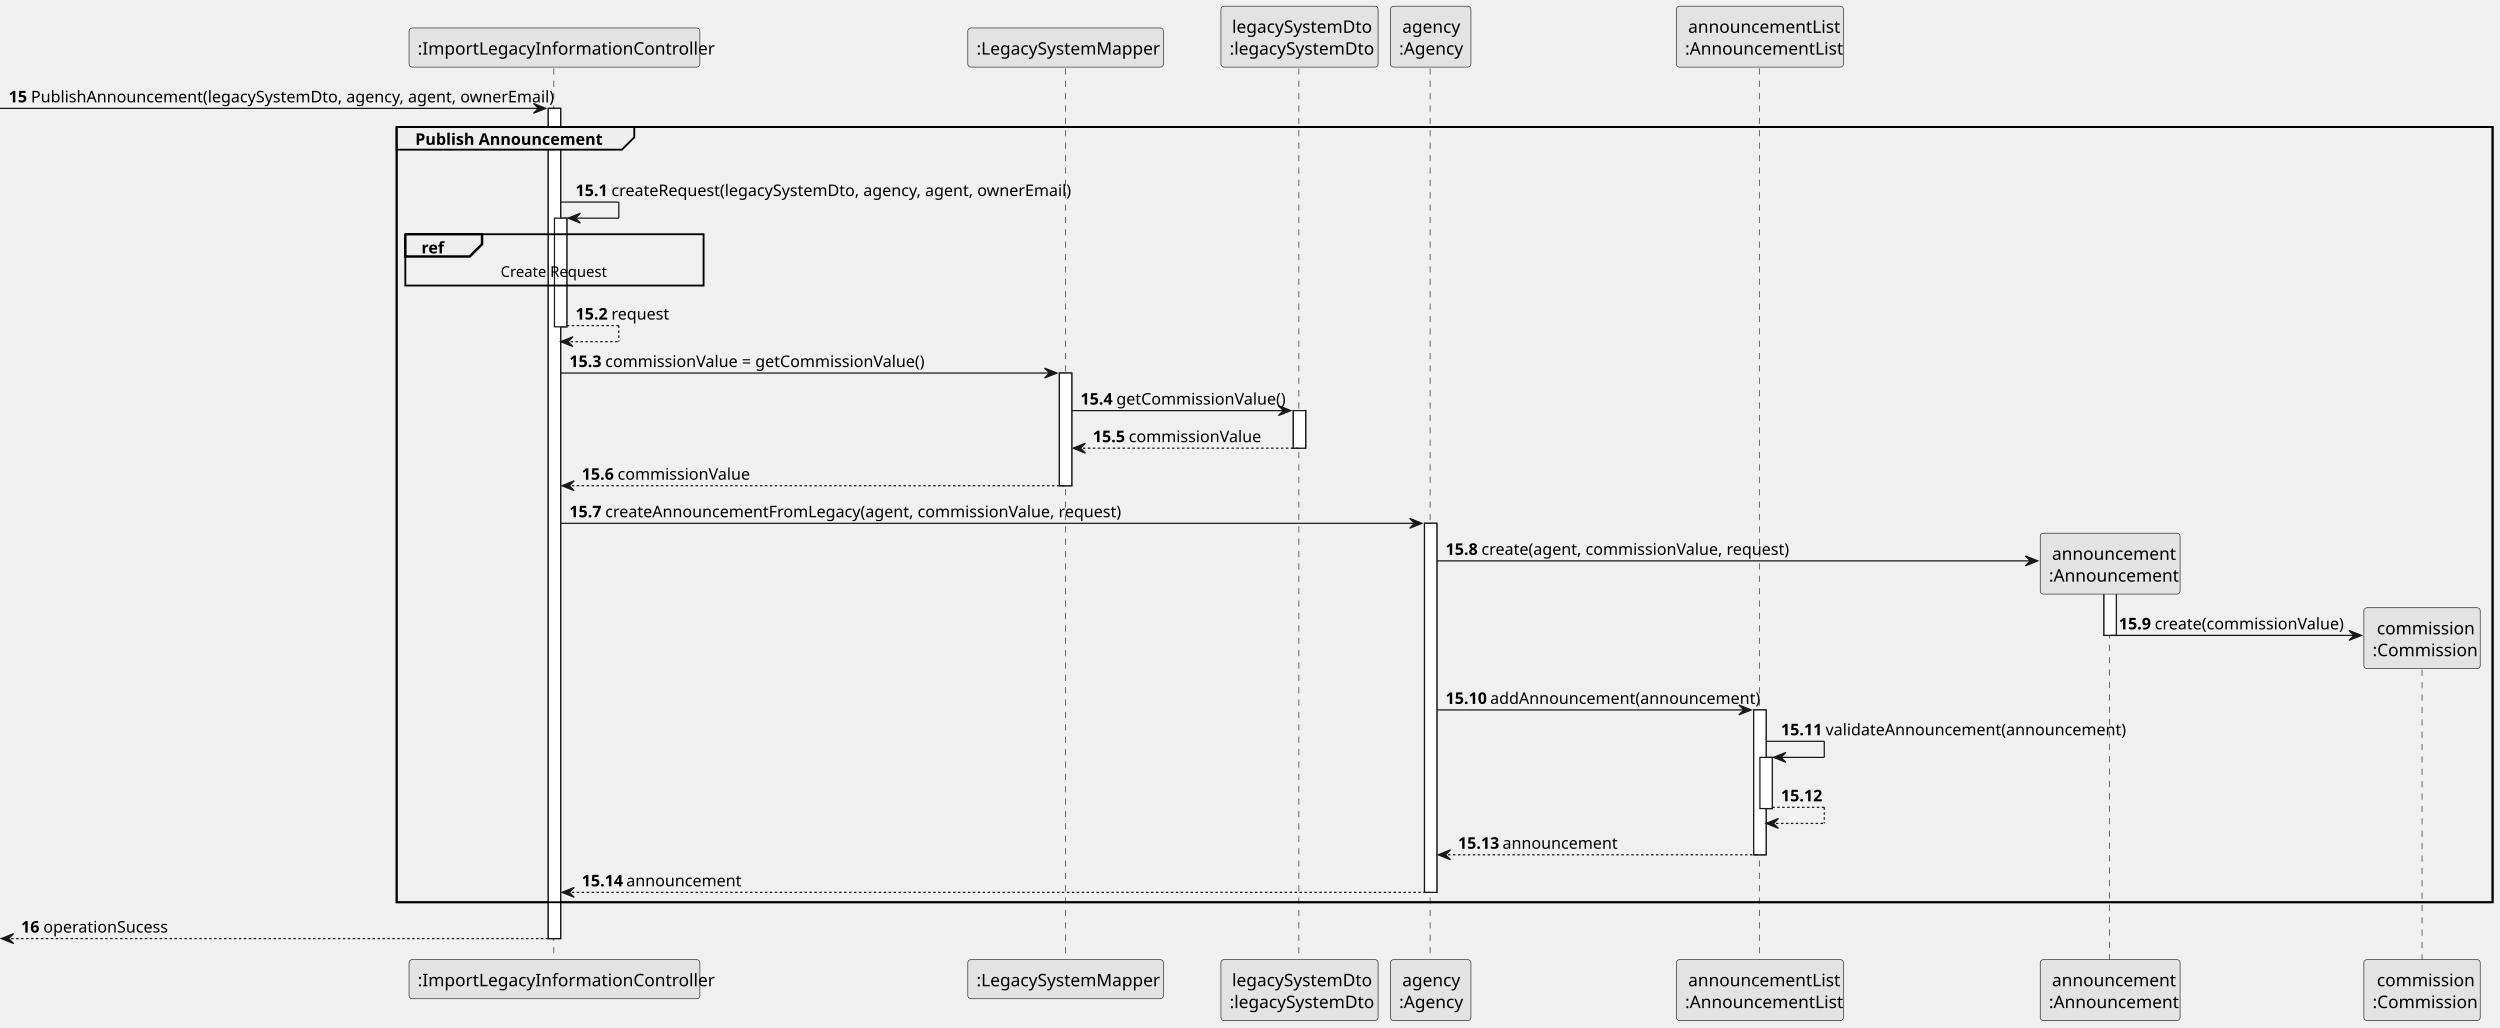
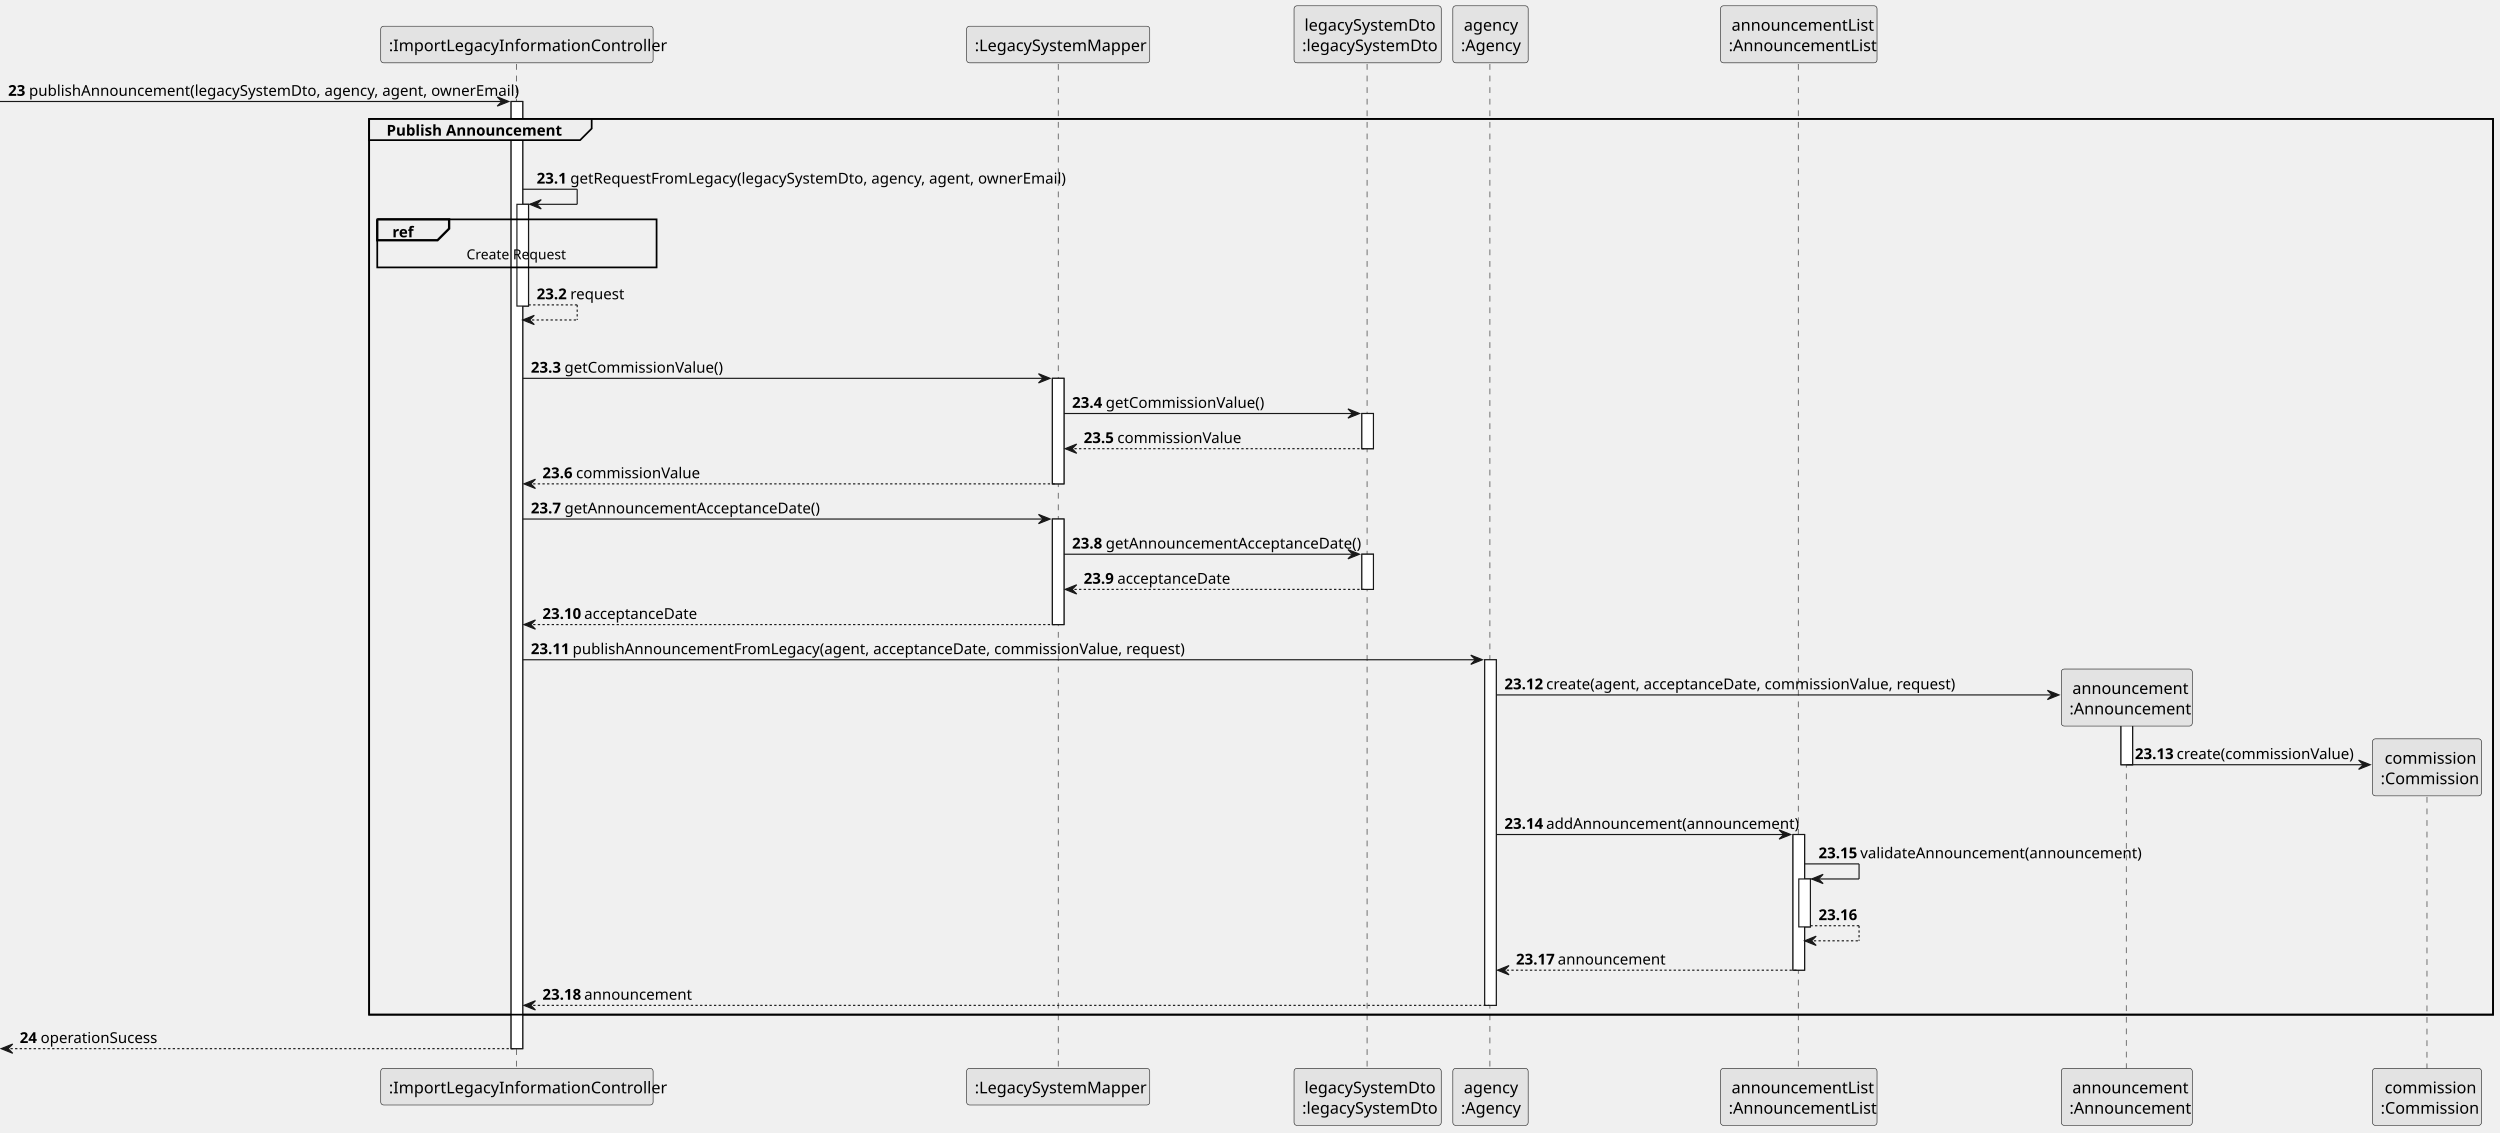
- <svg xmlns="http://www.w3.org/2000/svg" contentStyleType="text/css" height="830px" preserveAspectRatio="none" style="width:2020px;height:830px;background:#FFFFFF;" version="1.1" viewBox="0 0 2020 830" width="2020px" zoomAndPan="magnify">
+ <svg xmlns="http://www.w3.org/2000/svg" contentStyleType="text/css" height="977px" preserveAspectRatio="none" style="width:2157px;height:977px;background:#FFFFFF;" version="1.1" viewBox="0 0 2157 977" width="2157px" zoomAndPan="magnify">
  <defs />
  <g>
-     <rect fill="#FFFFFF" height="670.805" style="stroke:#181818;stroke-width:1.0;" width="10" x="443" y="87.57" />
-     <rect fill="#FFFFFF" height="87.797" style="stroke:#181818;stroke-width:1.0;" width="10" x="448" y="176.273" />
-     <rect fill="#FFFFFF" height="91.055" style="stroke:#181818;stroke-width:1.0;" width="10" x="856" y="301.422" />
-     <rect fill="#FFFFFF" height="30.352" style="stroke:#181818;stroke-width:1.0;" width="10" x="1045" y="331.773" />
-     <rect fill="#FFFFFF" height="298.195" style="stroke:#181818;stroke-width:1.0;" width="10" x="1151" y="422.828" />
-     <rect fill="#FFFFFF" height="117.055" style="stroke:#181818;stroke-width:1.0;" width="10" x="1417" y="573.617" />
-     <rect fill="#FFFFFF" height="41.352" style="stroke:#181818;stroke-width:1.0;" width="10" x="1422" y="611.969" />
-     <rect fill="#FFFFFF" height="50.219" style="stroke:#181818;stroke-width:1.0;" width="10" x="1700" y="463.18" />
-     <rect fill="none" height="626.453" style="stroke:#000000;stroke-width:1.5;" width="1693.5" x="320.5" y="102.57" />
-     <line style="stroke:#181818;stroke-width:0.5;stroke-dasharray:5.0,5.0;" x1="447.5" x2="447.5" y1="55.219" y2="776.375" />
-     <line style="stroke:#181818;stroke-width:0.5;stroke-dasharray:5.0,5.0;" x1="861" x2="861" y1="55.219" y2="776.375" />
-     <line style="stroke:#181818;stroke-width:0.5;stroke-dasharray:5.0,5.0;" x1="1049.5" x2="1049.5" y1="55.219" y2="776.375" />
-     <line style="stroke:#181818;stroke-width:0.5;stroke-dasharray:5.0,5.0;" x1="1155.5" x2="1155.5" y1="55.219" y2="776.375" />
-     <line style="stroke:#181818;stroke-width:0.5;stroke-dasharray:5.0,5.0;" x1="1421.5" x2="1421.5" y1="55.219" y2="776.375" />
-     <line style="stroke:#181818;stroke-width:0.5;stroke-dasharray:5.0,5.0;" x1="1704.5" x2="1704.5" y1="470.938" y2="776.375" />
-     <line style="stroke:#181818;stroke-width:0.5;stroke-dasharray:5.0,5.0;" x1="1957" x2="1957" y1="531.156" y2="776.375" />
-     <rect fill="#E3E3E3" height="31.609" rx="2.5" ry="2.5" style="stroke:#181818;stroke-width:0.5;" width="235" x="330.5" y="22.609" />
-     <text fill="#000000" font-family="sans-serif" font-size="14" lengthAdjust="spacing" textLength="221" x="337.5" y="44.143">:ImportLegacyInformationController</text>
-     <rect fill="#E3E3E3" height="31.609" rx="2.5" ry="2.5" style="stroke:#181818;stroke-width:0.5;" width="235" x="330.5" y="775.375" />
-     <text fill="#000000" font-family="sans-serif" font-size="14" lengthAdjust="spacing" textLength="221" x="337.5" y="796.908">:ImportLegacyInformationController</text>
-     <rect fill="#E3E3E3" height="31.609" rx="2.5" ry="2.5" style="stroke:#181818;stroke-width:0.5;" width="158" x="782" y="22.609" />
-     <text fill="#000000" font-family="sans-serif" font-size="14" lengthAdjust="spacing" textLength="144" x="789" y="44.143">:LegacySystemMapper</text>
-     <rect fill="#E3E3E3" height="31.609" rx="2.5" ry="2.5" style="stroke:#181818;stroke-width:0.5;" width="158" x="782" y="775.375" />
-     <text fill="#000000" font-family="sans-serif" font-size="14" lengthAdjust="spacing" textLength="144" x="789" y="796.908">:LegacySystemMapper</text>
-     <rect fill="#E3E3E3" height="49.219" rx="2.5" ry="2.5" style="stroke:#181818;stroke-width:0.5;" width="127" x="986.5" y="5" />
-     <text fill="#000000" font-family="sans-serif" font-size="14" lengthAdjust="spacing" textLength="109" x="995.5" y="26.533">legacySystemDto</text>
-     <text fill="#000000" font-family="sans-serif" font-size="14" lengthAdjust="spacing" textLength="113" x="993.5" y="44.143">:legacySystemDto</text>
-     <rect fill="#E3E3E3" height="49.219" rx="2.5" ry="2.5" style="stroke:#181818;stroke-width:0.5;" width="127" x="986.5" y="775.375" />
-     <text fill="#000000" font-family="sans-serif" font-size="14" lengthAdjust="spacing" textLength="109" x="995.5" y="796.908">legacySystemDto</text>
-     <text fill="#000000" font-family="sans-serif" font-size="14" lengthAdjust="spacing" textLength="113" x="993.5" y="814.518">:legacySystemDto</text>
-     <rect fill="#E3E3E3" height="49.219" rx="2.5" ry="2.5" style="stroke:#181818;stroke-width:0.5;" width="65" x="1123.5" y="5" />
-     <text fill="#000000" font-family="sans-serif" font-size="14" lengthAdjust="spacing" textLength="46" x="1133" y="26.533">agency</text>
-     <text fill="#000000" font-family="sans-serif" font-size="14" lengthAdjust="spacing" textLength="51" x="1130.5" y="44.143">:Agency</text>
-     <rect fill="#E3E3E3" height="49.219" rx="2.5" ry="2.5" style="stroke:#181818;stroke-width:0.5;" width="65" x="1123.5" y="775.375" />
-     <text fill="#000000" font-family="sans-serif" font-size="14" lengthAdjust="spacing" textLength="46" x="1133" y="796.908">agency</text>
-     <text fill="#000000" font-family="sans-serif" font-size="14" lengthAdjust="spacing" textLength="51" x="1130.5" y="814.518">:Agency</text>
-     <rect fill="#E3E3E3" height="49.219" rx="2.5" ry="2.5" style="stroke:#181818;stroke-width:0.5;" width="135" x="1354.5" y="5" />
-     <text fill="#000000" font-family="sans-serif" font-size="14" lengthAdjust="spacing" textLength="116" x="1364" y="26.533">announcementList</text>
-     <text fill="#000000" font-family="sans-serif" font-size="14" lengthAdjust="spacing" textLength="121" x="1361.5" y="44.143">:AnnouncementList</text>
-     <rect fill="#E3E3E3" height="49.219" rx="2.5" ry="2.5" style="stroke:#181818;stroke-width:0.5;" width="135" x="1354.5" y="775.375" />
-     <text fill="#000000" font-family="sans-serif" font-size="14" lengthAdjust="spacing" textLength="116" x="1364" y="796.908">announcementList</text>
-     <text fill="#000000" font-family="sans-serif" font-size="14" lengthAdjust="spacing" textLength="121" x="1361.5" y="814.518">:AnnouncementList</text>
-     <rect fill="#E3E3E3" height="49.219" rx="2.5" ry="2.5" style="stroke:#181818;stroke-width:0.5;" width="113" x="1648.5" y="775.375" />
-     <text fill="#000000" font-family="sans-serif" font-size="14" lengthAdjust="spacing" textLength="94" x="1658" y="796.908">announcement</text>
-     <text fill="#000000" font-family="sans-serif" font-size="14" lengthAdjust="spacing" textLength="99" x="1655.5" y="814.518">:Announcement</text>
-     <rect fill="#E3E3E3" height="49.219" rx="2.5" ry="2.5" style="stroke:#181818;stroke-width:0.5;" width="94" x="1910" y="775.375" />
-     <text fill="#000000" font-family="sans-serif" font-size="14" lengthAdjust="spacing" textLength="73" x="1920.5" y="796.908">commission</text>
-     <text fill="#000000" font-family="sans-serif" font-size="14" lengthAdjust="spacing" textLength="80" x="1917" y="814.518">:Commission</text>
-     <rect fill="#FFFFFF" height="670.805" style="stroke:#181818;stroke-width:1.0;" width="10" x="443" y="87.57" />
-     <rect fill="#FFFFFF" height="87.797" style="stroke:#181818;stroke-width:1.0;" width="10" x="448" y="176.273" />
-     <rect fill="#FFFFFF" height="91.055" style="stroke:#181818;stroke-width:1.0;" width="10" x="856" y="301.422" />
-     <rect fill="#FFFFFF" height="30.352" style="stroke:#181818;stroke-width:1.0;" width="10" x="1045" y="331.773" />
-     <rect fill="#FFFFFF" height="298.195" style="stroke:#181818;stroke-width:1.0;" width="10" x="1151" y="422.828" />
-     <rect fill="#FFFFFF" height="117.055" style="stroke:#181818;stroke-width:1.0;" width="10" x="1417" y="573.617" />
-     <rect fill="#FFFFFF" height="41.352" style="stroke:#181818;stroke-width:1.0;" width="10" x="1422" y="611.969" />
-     <rect fill="#FFFFFF" height="50.219" style="stroke:#181818;stroke-width:1.0;" width="10" x="1700" y="463.18" />
-     <polygon fill="#181818" points="431,83.57,441,87.57,431,91.57,435,87.57" style="stroke:#181818;stroke-width:1.0;" />
-     <line style="stroke:#181818;stroke-width:1.0;" x1="0" x2="437" y1="87.57" y2="87.57" />
-     <text fill="#000000" font-family="sans-serif" font-size="13" font-weight="bold" lengthAdjust="spacing" textLength="14" x="7" y="82.714">15</text>
-     <text fill="#000000" font-family="sans-serif" font-size="13" lengthAdjust="spacing" textLength="406" x="25" y="82.714">PublishAnnouncement(legacySystemDto, agency, agent, ownerEmail)</text>
-     <path d="M320.5,102.57 L512.5,102.57 L512.5,110.922 L502.5,120.922 L320.5,120.922 L320.5,102.57 " fill="#EEEEEE" style="stroke:#000000;stroke-width:1.5;" />
-     <rect fill="none" height="626.453" style="stroke:#000000;stroke-width:1.5;" width="1693.5" x="320.5" y="102.57" />
-     <text fill="#000000" font-family="sans-serif" font-size="13" font-weight="bold" lengthAdjust="spacing" textLength="147" x="335.5" y="117.065">Publish Announcement</text>
-     <line style="stroke:#181818;stroke-width:1.0;" x1="453" x2="500" y1="163.273" y2="163.273" />
-     <line style="stroke:#181818;stroke-width:1.0;" x1="500" x2="500" y1="163.273" y2="176.273" />
-     <line style="stroke:#181818;stroke-width:1.0;" x1="459" x2="500" y1="176.273" y2="176.273" />
-     <polygon fill="#181818" points="469,172.273,459,176.273,469,180.273,465,176.273" style="stroke:#181818;stroke-width:1.0;" />
-     <text fill="#000000" font-family="sans-serif" font-size="13" font-weight="bold" lengthAdjust="spacing" textLength="25" x="465" y="158.417">15.1</text>
-     <text fill="#000000" font-family="sans-serif" font-size="13" lengthAdjust="spacing" textLength="360" x="494" y="158.417">createRequest(legacySystemDto, agency, agent, ownerEmail)</text>
-     <rect fill="none" height="41.445" style="stroke:#000000;stroke-width:1.5;" width="241" x="327.5" y="189.273" />
-     <path d="M327.5,189.273 L389.5,189.273 L389.5,197.273 L379.5,207.273 L327.5,207.273 L327.5,189.273 " fill="#EEEEEE" style="stroke:#000000;stroke-width:2.0;" />
-     <text fill="#000000" font-family="sans-serif" font-size="13" font-weight="bold" lengthAdjust="spacing" textLength="17" x="340.5" y="204.769">ref</text>
-     <text fill="#000000" font-family="sans-serif" font-size="12" lengthAdjust="spacing" textLength="87" x="404.5" y="223.731">Create Request</text>
-     <line style="stroke:#181818;stroke-width:1.0;stroke-dasharray:2.0,2.0;" x1="458" x2="500" y1="263.07" y2="263.07" />
-     <line style="stroke:#181818;stroke-width:1.0;stroke-dasharray:2.0,2.0;" x1="500" x2="500" y1="263.07" y2="276.07" />
-     <line style="stroke:#181818;stroke-width:1.0;stroke-dasharray:2.0,2.0;" x1="453" x2="500" y1="276.07" y2="276.07" />
-     <polygon fill="#181818" points="463,272.07,453,276.07,463,280.07,459,276.07" style="stroke:#181818;stroke-width:1.0;" />
-     <text fill="#000000" font-family="sans-serif" font-size="13" font-weight="bold" lengthAdjust="spacing" textLength="25" x="465" y="258.214">15.2</text>
-     <text fill="#000000" font-family="sans-serif" font-size="13" lengthAdjust="spacing" textLength="43" x="494" y="258.214">request</text>
-     <polygon fill="#181818" points="844,297.422,854,301.422,844,305.422,848,301.422" style="stroke:#181818;stroke-width:1.0;" />
-     <line style="stroke:#181818;stroke-width:1.0;" x1="453" x2="850" y1="301.422" y2="301.422" />
-     <text fill="#000000" font-family="sans-serif" font-size="13" font-weight="bold" lengthAdjust="spacing" textLength="25" x="460" y="296.565">15.3</text>
-     <text fill="#000000" font-family="sans-serif" font-size="13" lengthAdjust="spacing" textLength="250" x="489" y="296.565">commissionValue = getCommissionValue()</text>
-     <polygon fill="#181818" points="1033,327.773,1043,331.773,1033,335.773,1037,331.773" style="stroke:#181818;stroke-width:1.0;" />
-     <line style="stroke:#181818;stroke-width:1.0;" x1="866" x2="1039" y1="331.773" y2="331.773" />
-     <text fill="#000000" font-family="sans-serif" font-size="13" font-weight="bold" lengthAdjust="spacing" textLength="25" x="873" y="326.917">15.4</text>
-     <text fill="#000000" font-family="sans-serif" font-size="13" lengthAdjust="spacing" textLength="131" x="902" y="326.917">getCommissionValue()</text>
-     <polygon fill="#181818" points="877,358.125,867,362.125,877,366.125,873,362.125" style="stroke:#181818;stroke-width:1.0;" />
-     <line style="stroke:#181818;stroke-width:1.0;stroke-dasharray:2.0,2.0;" x1="871" x2="1049" y1="362.125" y2="362.125" />
-     <text fill="#000000" font-family="sans-serif" font-size="13" font-weight="bold" lengthAdjust="spacing" textLength="25" x="883" y="357.269">15.5</text>
-     <text fill="#000000" font-family="sans-serif" font-size="13" lengthAdjust="spacing" textLength="103" x="912" y="357.269">commissionValue</text>
-     <polygon fill="#181818" points="464,388.477,454,392.477,464,396.477,460,392.477" style="stroke:#181818;stroke-width:1.0;" />
-     <line style="stroke:#181818;stroke-width:1.0;stroke-dasharray:2.0,2.0;" x1="458" x2="860" y1="392.477" y2="392.477" />
-     <text fill="#000000" font-family="sans-serif" font-size="13" font-weight="bold" lengthAdjust="spacing" textLength="25" x="470" y="387.62">15.6</text>
-     <text fill="#000000" font-family="sans-serif" font-size="13" lengthAdjust="spacing" textLength="103" x="499" y="387.62">commissionValue</text>
-     <polygon fill="#181818" points="1139,418.828,1149,422.828,1139,426.828,1143,422.828" style="stroke:#181818;stroke-width:1.0;" />
-     <line style="stroke:#181818;stroke-width:1.0;" x1="453" x2="1145" y1="422.828" y2="422.828" />
-     <text fill="#000000" font-family="sans-serif" font-size="13" font-weight="bold" lengthAdjust="spacing" textLength="25" x="460" y="417.972">15.7</text>
-     <text fill="#000000" font-family="sans-serif" font-size="13" lengthAdjust="spacing" textLength="397" x="489" y="417.972">createAnnouncementFromLegacy(agent, commissionValue, request)</text>
-     <polygon fill="#181818" points="1636.5,449.18,1646.5,453.18,1636.5,457.18,1640.5,453.18" style="stroke:#181818;stroke-width:1.0;" />
-     <line style="stroke:#181818;stroke-width:1.0;" x1="1161" x2="1642.5" y1="453.18" y2="453.18" />
-     <text fill="#000000" font-family="sans-serif" font-size="13" font-weight="bold" lengthAdjust="spacing" textLength="25" x="1168" y="448.323">15.8</text>
-     <text fill="#000000" font-family="sans-serif" font-size="13" lengthAdjust="spacing" textLength="238" x="1197" y="448.323">create(agent, commissionValue, request)</text>
-     <rect fill="#E3E3E3" height="49.219" rx="2.5" ry="2.5" style="stroke:#181818;stroke-width:0.5;" width="113" x="1648.5" y="430.828" />
-     <text fill="#000000" font-family="sans-serif" font-size="14" lengthAdjust="spacing" textLength="94" x="1658" y="452.361">announcement</text>
-     <text fill="#000000" font-family="sans-serif" font-size="14" lengthAdjust="spacing" textLength="99" x="1655.5" y="469.971">:Announcement</text>
-     <polygon fill="#181818" points="1898,509.398,1908,513.398,1898,517.398,1902,513.398" style="stroke:#181818;stroke-width:1.0;" />
-     <line style="stroke:#181818;stroke-width:1.0;" x1="1705" x2="1904" y1="513.398" y2="513.398" />
-     <text fill="#000000" font-family="sans-serif" font-size="13" font-weight="bold" lengthAdjust="spacing" textLength="25" x="1712" y="508.542">15.9</text>
-     <text fill="#000000" font-family="sans-serif" font-size="13" lengthAdjust="spacing" textLength="147" x="1741" y="508.542">create(commissionValue)</text>
-     <rect fill="#E3E3E3" height="49.219" rx="2.5" ry="2.5" style="stroke:#181818;stroke-width:0.5;" width="94" x="1910" y="491.047" />
-     <text fill="#000000" font-family="sans-serif" font-size="14" lengthAdjust="spacing" textLength="73" x="1920.5" y="512.58">commission</text>
-     <text fill="#000000" font-family="sans-serif" font-size="14" lengthAdjust="spacing" textLength="80" x="1917" y="530.189">:Commission</text>
-     <polygon fill="#181818" points="1405,569.617,1415,573.617,1405,577.617,1409,573.617" style="stroke:#181818;stroke-width:1.0;" />
-     <line style="stroke:#181818;stroke-width:1.0;" x1="1161" x2="1411" y1="573.617" y2="573.617" />
-     <text fill="#000000" font-family="sans-serif" font-size="13" font-weight="bold" lengthAdjust="spacing" textLength="32" x="1168" y="568.761">15.10</text>
-     <text fill="#000000" font-family="sans-serif" font-size="13" lengthAdjust="spacing" textLength="201" x="1204" y="568.761">addAnnouncement(announcement)</text>
-     <line style="stroke:#181818;stroke-width:1.0;" x1="1427" x2="1474" y1="598.969" y2="598.969" />
-     <line style="stroke:#181818;stroke-width:1.0;" x1="1474" x2="1474" y1="598.969" y2="611.969" />
-     <line style="stroke:#181818;stroke-width:1.0;" x1="1433" x2="1474" y1="611.969" y2="611.969" />
-     <polygon fill="#181818" points="1443,607.969,1433,611.969,1443,615.969,1439,611.969" style="stroke:#181818;stroke-width:1.0;" />
-     <text fill="#000000" font-family="sans-serif" font-size="13" font-weight="bold" lengthAdjust="spacing" textLength="32" x="1439" y="594.112">15.11</text>
-     <text fill="#000000" font-family="sans-serif" font-size="13" lengthAdjust="spacing" textLength="223" x="1475" y="594.112">validateAnnouncement(announcement)</text>
-     <line style="stroke:#181818;stroke-width:1.0;stroke-dasharray:2.0,2.0;" x1="1432" x2="1474" y1="652.32" y2="652.32" />
-     <line style="stroke:#181818;stroke-width:1.0;stroke-dasharray:2.0,2.0;" x1="1474" x2="1474" y1="652.32" y2="665.32" />
-     <line style="stroke:#181818;stroke-width:1.0;stroke-dasharray:2.0,2.0;" x1="1427" x2="1474" y1="665.32" y2="665.32" />
-     <polygon fill="#181818" points="1437,661.32,1427,665.32,1437,669.32,1433,665.32" style="stroke:#181818;stroke-width:1.0;" />
-     <text fill="#000000" font-family="sans-serif" font-size="13" font-weight="bold" lengthAdjust="spacing" textLength="32" x="1439" y="647.464">15.12</text>
-     <text fill="#000000" font-family="sans-serif" font-size="13" lengthAdjust="spacing" textLength="4" x="1475" y="647.464"> </text>
-     <polygon fill="#181818" points="1172,686.672,1162,690.672,1172,694.672,1168,690.672" style="stroke:#181818;stroke-width:1.0;" />
-     <line style="stroke:#181818;stroke-width:1.0;stroke-dasharray:2.0,2.0;" x1="1166" x2="1421" y1="690.672" y2="690.672" />
-     <text fill="#000000" font-family="sans-serif" font-size="13" font-weight="bold" lengthAdjust="spacing" textLength="32" x="1178" y="685.815">15.13</text>
-     <text fill="#000000" font-family="sans-serif" font-size="13" lengthAdjust="spacing" textLength="85" x="1214" y="685.815">announcement</text>
-     <polygon fill="#181818" points="464,717.023,454,721.023,464,725.023,460,721.023" style="stroke:#181818;stroke-width:1.0;" />
-     <line style="stroke:#181818;stroke-width:1.0;stroke-dasharray:2.0,2.0;" x1="458" x2="1155" y1="721.023" y2="721.023" />
-     <text fill="#000000" font-family="sans-serif" font-size="13" font-weight="bold" lengthAdjust="spacing" textLength="32" x="470" y="716.167">15.14</text>
-     <text fill="#000000" font-family="sans-serif" font-size="13" lengthAdjust="spacing" textLength="85" x="506" y="716.167">announcement</text>
-     <polygon fill="#181818" points="11,754.375,1,758.375,11,762.375,7,758.375" style="stroke:#181818;stroke-width:1.0;" />
-     <line style="stroke:#181818;stroke-width:1.0;stroke-dasharray:2.0,2.0;" x1="5" x2="447" y1="758.375" y2="758.375" />
-     <text fill="#000000" font-family="sans-serif" font-size="13" font-weight="bold" lengthAdjust="spacing" textLength="14" x="17" y="753.519">16</text>
-     <text fill="#000000" font-family="sans-serif" font-size="13" lengthAdjust="spacing" textLength="97" x="35" y="753.519">operationSucess</text>
+     <rect fill="#FFFFFF" height="817.211" style="stroke:#181818;stroke-width:1.0;" width="10" x="441" y="87.57" />
+     <rect fill="#FFFFFF" height="87.797" style="stroke:#181818;stroke-width:1.0;" width="10" x="446" y="176.273" />
+     <rect fill="#FFFFFF" height="91.055" style="stroke:#181818;stroke-width:1.0;" width="10" x="908" y="326.422" />
+     <rect fill="#FFFFFF" height="91.055" style="stroke:#181818;stroke-width:1.0;" width="10" x="908" y="447.828" />
+     <rect fill="#FFFFFF" height="30.352" style="stroke:#181818;stroke-width:1.0;" width="10" x="1175" y="356.773" />
+     <rect fill="#FFFFFF" height="30.352" style="stroke:#181818;stroke-width:1.0;" width="10" x="1175" y="478.18" />
+     <rect fill="#FFFFFF" height="298.195" style="stroke:#181818;stroke-width:1.0;" width="10" x="1281" y="569.234" />
+     <rect fill="#FFFFFF" height="117.055" style="stroke:#181818;stroke-width:1.0;" width="10" x="1547" y="720.023" />
+     <rect fill="#FFFFFF" height="41.352" style="stroke:#181818;stroke-width:1.0;" width="10" x="1552" y="758.375" />
+     <rect fill="#FFFFFF" height="50.219" style="stroke:#181818;stroke-width:1.0;" width="10" x="1830" y="609.586" />
+     <rect fill="none" height="772.859" style="stroke:#000000;stroke-width:1.5;" width="1832.5" x="318.5" y="102.57" />
+     <line style="stroke:#181818;stroke-width:0.5;stroke-dasharray:5.0,5.0;" x1="445.5" x2="445.5" y1="55.219" y2="922.781" />
+     <line style="stroke:#181818;stroke-width:0.5;stroke-dasharray:5.0,5.0;" x1="913" x2="913" y1="55.219" y2="922.781" />
+     <line style="stroke:#181818;stroke-width:0.5;stroke-dasharray:5.0,5.0;" x1="1179.5" x2="1179.5" y1="55.219" y2="922.781" />
+     <line style="stroke:#181818;stroke-width:0.5;stroke-dasharray:5.0,5.0;" x1="1285.5" x2="1285.5" y1="55.219" y2="922.781" />
+     <line style="stroke:#181818;stroke-width:0.5;stroke-dasharray:5.0,5.0;" x1="1551.5" x2="1551.5" y1="55.219" y2="922.781" />
+     <line style="stroke:#181818;stroke-width:0.5;stroke-dasharray:5.0,5.0;" x1="1834.5" x2="1834.5" y1="617.344" y2="922.781" />
+     <line style="stroke:#181818;stroke-width:0.5;stroke-dasharray:5.0,5.0;" x1="2094" x2="2094" y1="677.562" y2="922.781" />
+     <rect fill="#E3E3E3" height="31.609" rx="2.5" ry="2.5" style="stroke:#181818;stroke-width:0.5;" width="235" x="328.5" y="22.609" />
+     <text fill="#000000" font-family="sans-serif" font-size="14" lengthAdjust="spacing" textLength="221" x="335.5" y="44.143">:ImportLegacyInformationController</text>
+     <rect fill="#E3E3E3" height="31.609" rx="2.5" ry="2.5" style="stroke:#181818;stroke-width:0.5;" width="235" x="328.5" y="921.781" />
+     <text fill="#000000" font-family="sans-serif" font-size="14" lengthAdjust="spacing" textLength="221" x="335.5" y="943.314">:ImportLegacyInformationController</text>
+     <rect fill="#E3E3E3" height="31.609" rx="2.5" ry="2.5" style="stroke:#181818;stroke-width:0.5;" width="158" x="834" y="22.609" />
+     <text fill="#000000" font-family="sans-serif" font-size="14" lengthAdjust="spacing" textLength="144" x="841" y="44.143">:LegacySystemMapper</text>
+     <rect fill="#E3E3E3" height="31.609" rx="2.5" ry="2.5" style="stroke:#181818;stroke-width:0.5;" width="158" x="834" y="921.781" />
+     <text fill="#000000" font-family="sans-serif" font-size="14" lengthAdjust="spacing" textLength="144" x="841" y="943.314">:LegacySystemMapper</text>
+     <rect fill="#E3E3E3" height="49.219" rx="2.5" ry="2.5" style="stroke:#181818;stroke-width:0.5;" width="127" x="1116.5" y="5" />
+     <text fill="#000000" font-family="sans-serif" font-size="14" lengthAdjust="spacing" textLength="109" x="1125.5" y="26.533">legacySystemDto</text>
+     <text fill="#000000" font-family="sans-serif" font-size="14" lengthAdjust="spacing" textLength="113" x="1123.5" y="44.143">:legacySystemDto</text>
+     <rect fill="#E3E3E3" height="49.219" rx="2.5" ry="2.5" style="stroke:#181818;stroke-width:0.5;" width="127" x="1116.5" y="921.781" />
+     <text fill="#000000" font-family="sans-serif" font-size="14" lengthAdjust="spacing" textLength="109" x="1125.5" y="943.314">legacySystemDto</text>
+     <text fill="#000000" font-family="sans-serif" font-size="14" lengthAdjust="spacing" textLength="113" x="1123.5" y="960.924">:legacySystemDto</text>
+     <rect fill="#E3E3E3" height="49.219" rx="2.5" ry="2.5" style="stroke:#181818;stroke-width:0.5;" width="65" x="1253.5" y="5" />
+     <text fill="#000000" font-family="sans-serif" font-size="14" lengthAdjust="spacing" textLength="46" x="1263" y="26.533">agency</text>
+     <text fill="#000000" font-family="sans-serif" font-size="14" lengthAdjust="spacing" textLength="51" x="1260.5" y="44.143">:Agency</text>
+     <rect fill="#E3E3E3" height="49.219" rx="2.5" ry="2.5" style="stroke:#181818;stroke-width:0.5;" width="65" x="1253.5" y="921.781" />
+     <text fill="#000000" font-family="sans-serif" font-size="14" lengthAdjust="spacing" textLength="46" x="1263" y="943.314">agency</text>
+     <text fill="#000000" font-family="sans-serif" font-size="14" lengthAdjust="spacing" textLength="51" x="1260.5" y="960.924">:Agency</text>
+     <rect fill="#E3E3E3" height="49.219" rx="2.5" ry="2.5" style="stroke:#181818;stroke-width:0.5;" width="135" x="1484.5" y="5" />
+     <text fill="#000000" font-family="sans-serif" font-size="14" lengthAdjust="spacing" textLength="116" x="1494" y="26.533">announcementList</text>
+     <text fill="#000000" font-family="sans-serif" font-size="14" lengthAdjust="spacing" textLength="121" x="1491.5" y="44.143">:AnnouncementList</text>
+     <rect fill="#E3E3E3" height="49.219" rx="2.5" ry="2.5" style="stroke:#181818;stroke-width:0.5;" width="135" x="1484.5" y="921.781" />
+     <text fill="#000000" font-family="sans-serif" font-size="14" lengthAdjust="spacing" textLength="116" x="1494" y="943.314">announcementList</text>
+     <text fill="#000000" font-family="sans-serif" font-size="14" lengthAdjust="spacing" textLength="121" x="1491.5" y="960.924">:AnnouncementList</text>
+     <rect fill="#E3E3E3" height="49.219" rx="2.5" ry="2.5" style="stroke:#181818;stroke-width:0.5;" width="113" x="1778.5" y="921.781" />
+     <text fill="#000000" font-family="sans-serif" font-size="14" lengthAdjust="spacing" textLength="94" x="1788" y="943.314">announcement</text>
+     <text fill="#000000" font-family="sans-serif" font-size="14" lengthAdjust="spacing" textLength="99" x="1785.5" y="960.924">:Announcement</text>
+     <rect fill="#E3E3E3" height="49.219" rx="2.5" ry="2.5" style="stroke:#181818;stroke-width:0.5;" width="94" x="2047" y="921.781" />
+     <text fill="#000000" font-family="sans-serif" font-size="14" lengthAdjust="spacing" textLength="73" x="2057.5" y="943.314">commission</text>
+     <text fill="#000000" font-family="sans-serif" font-size="14" lengthAdjust="spacing" textLength="80" x="2054" y="960.924">:Commission</text>
+     <rect fill="#FFFFFF" height="817.211" style="stroke:#181818;stroke-width:1.0;" width="10" x="441" y="87.57" />
+     <rect fill="#FFFFFF" height="87.797" style="stroke:#181818;stroke-width:1.0;" width="10" x="446" y="176.273" />
+     <rect fill="#FFFFFF" height="91.055" style="stroke:#181818;stroke-width:1.0;" width="10" x="908" y="326.422" />
+     <rect fill="#FFFFFF" height="91.055" style="stroke:#181818;stroke-width:1.0;" width="10" x="908" y="447.828" />
+     <rect fill="#FFFFFF" height="30.352" style="stroke:#181818;stroke-width:1.0;" width="10" x="1175" y="356.773" />
+     <rect fill="#FFFFFF" height="30.352" style="stroke:#181818;stroke-width:1.0;" width="10" x="1175" y="478.18" />
+     <rect fill="#FFFFFF" height="298.195" style="stroke:#181818;stroke-width:1.0;" width="10" x="1281" y="569.234" />
+     <rect fill="#FFFFFF" height="117.055" style="stroke:#181818;stroke-width:1.0;" width="10" x="1547" y="720.023" />
+     <rect fill="#FFFFFF" height="41.352" style="stroke:#181818;stroke-width:1.0;" width="10" x="1552" y="758.375" />
+     <rect fill="#FFFFFF" height="50.219" style="stroke:#181818;stroke-width:1.0;" width="10" x="1830" y="609.586" />
+     <polygon fill="#181818" points="429,83.57,439,87.57,429,91.57,433,87.57" style="stroke:#181818;stroke-width:1.0;" />
+     <line style="stroke:#181818;stroke-width:1.0;" x1="0" x2="435" y1="87.57" y2="87.57" />
+     <text fill="#000000" font-family="sans-serif" font-size="13" font-weight="bold" lengthAdjust="spacing" textLength="14" x="7" y="82.714">23</text>
+     <text fill="#000000" font-family="sans-serif" font-size="13" lengthAdjust="spacing" textLength="404" x="25" y="82.714">publishAnnouncement(legacySystemDto, agency, agent, ownerEmail)</text>
+     <path d="M318.5,102.57 L510.5,102.57 L510.5,110.922 L500.5,120.922 L318.5,120.922 L318.5,102.57 " fill="#EEEEEE" style="stroke:#000000;stroke-width:1.5;" />
+     <rect fill="none" height="772.859" style="stroke:#000000;stroke-width:1.5;" width="1832.5" x="318.5" y="102.57" />
+     <text fill="#000000" font-family="sans-serif" font-size="13" font-weight="bold" lengthAdjust="spacing" textLength="147" x="333.5" y="117.065">Publish Announcement</text>
+     <line style="stroke:#181818;stroke-width:1.0;" x1="451" x2="498" y1="163.273" y2="163.273" />
+     <line style="stroke:#181818;stroke-width:1.0;" x1="498" x2="498" y1="163.273" y2="176.273" />
+     <line style="stroke:#181818;stroke-width:1.0;" x1="457" x2="498" y1="176.273" y2="176.273" />
+     <polygon fill="#181818" points="467,172.273,457,176.273,467,180.273,463,176.273" style="stroke:#181818;stroke-width:1.0;" />
+     <text fill="#000000" font-family="sans-serif" font-size="13" font-weight="bold" lengthAdjust="spacing" textLength="25" x="463" y="158.417">23.1</text>
+     <text fill="#000000" font-family="sans-serif" font-size="13" lengthAdjust="spacing" textLength="414" x="492" y="158.417">getRequestFromLegacy(legacySystemDto, agency, agent, ownerEmail)</text>
+     <rect fill="none" height="41.445" style="stroke:#000000;stroke-width:1.5;" width="241" x="325.5" y="189.273" />
+     <path d="M325.5,189.273 L387.5,189.273 L387.5,197.273 L377.5,207.273 L325.5,207.273 L325.5,189.273 " fill="#EEEEEE" style="stroke:#000000;stroke-width:2.0;" />
+     <text fill="#000000" font-family="sans-serif" font-size="13" font-weight="bold" lengthAdjust="spacing" textLength="17" x="338.5" y="204.769">ref</text>
+     <text fill="#000000" font-family="sans-serif" font-size="12" lengthAdjust="spacing" textLength="87" x="402.5" y="223.731">Create Request</text>
+     <line style="stroke:#181818;stroke-width:1.0;stroke-dasharray:2.0,2.0;" x1="456" x2="498" y1="263.07" y2="263.07" />
+     <line style="stroke:#181818;stroke-width:1.0;stroke-dasharray:2.0,2.0;" x1="498" x2="498" y1="263.07" y2="276.07" />
+     <line style="stroke:#181818;stroke-width:1.0;stroke-dasharray:2.0,2.0;" x1="451" x2="498" y1="276.07" y2="276.07" />
+     <polygon fill="#181818" points="461,272.07,451,276.07,461,280.07,457,276.07" style="stroke:#181818;stroke-width:1.0;" />
+     <text fill="#000000" font-family="sans-serif" font-size="13" font-weight="bold" lengthAdjust="spacing" textLength="25" x="463" y="258.214">23.2</text>
+     <text fill="#000000" font-family="sans-serif" font-size="13" lengthAdjust="spacing" textLength="43" x="492" y="258.214">request</text>
+     <polygon fill="#181818" points="896,322.422,906,326.422,896,330.422,900,326.422" style="stroke:#181818;stroke-width:1.0;" />
+     <line style="stroke:#181818;stroke-width:1.0;" x1="451" x2="902" y1="326.422" y2="326.422" />
+     <text fill="#000000" font-family="sans-serif" font-size="13" font-weight="bold" lengthAdjust="spacing" textLength="25" x="458" y="321.565">23.3</text>
+     <text fill="#000000" font-family="sans-serif" font-size="13" lengthAdjust="spacing" textLength="131" x="487" y="321.565">getCommissionValue()</text>
+     <polygon fill="#181818" points="1163,352.773,1173,356.773,1163,360.773,1167,356.773" style="stroke:#181818;stroke-width:1.0;" />
+     <line style="stroke:#181818;stroke-width:1.0;" x1="918" x2="1169" y1="356.773" y2="356.773" />
+     <text fill="#000000" font-family="sans-serif" font-size="13" font-weight="bold" lengthAdjust="spacing" textLength="25" x="925" y="351.917">23.4</text>
+     <text fill="#000000" font-family="sans-serif" font-size="13" lengthAdjust="spacing" textLength="131" x="954" y="351.917">getCommissionValue()</text>
+     <polygon fill="#181818" points="929,383.125,919,387.125,929,391.125,925,387.125" style="stroke:#181818;stroke-width:1.0;" />
+     <line style="stroke:#181818;stroke-width:1.0;stroke-dasharray:2.0,2.0;" x1="923" x2="1179" y1="387.125" y2="387.125" />
+     <text fill="#000000" font-family="sans-serif" font-size="13" font-weight="bold" lengthAdjust="spacing" textLength="25" x="935" y="382.269">23.5</text>
+     <text fill="#000000" font-family="sans-serif" font-size="13" lengthAdjust="spacing" textLength="103" x="964" y="382.269">commissionValue</text>
+     <polygon fill="#181818" points="462,413.477,452,417.477,462,421.477,458,417.477" style="stroke:#181818;stroke-width:1.0;" />
+     <line style="stroke:#181818;stroke-width:1.0;stroke-dasharray:2.0,2.0;" x1="456" x2="912" y1="417.477" y2="417.477" />
+     <text fill="#000000" font-family="sans-serif" font-size="13" font-weight="bold" lengthAdjust="spacing" textLength="25" x="468" y="412.62">23.6</text>
+     <text fill="#000000" font-family="sans-serif" font-size="13" lengthAdjust="spacing" textLength="103" x="497" y="412.62">commissionValue</text>
+     <polygon fill="#181818" points="896,443.828,906,447.828,896,451.828,900,447.828" style="stroke:#181818;stroke-width:1.0;" />
+     <line style="stroke:#181818;stroke-width:1.0;" x1="451" x2="902" y1="447.828" y2="447.828" />
+     <text fill="#000000" font-family="sans-serif" font-size="13" font-weight="bold" lengthAdjust="spacing" textLength="25" x="458" y="442.972">23.7</text>
+     <text fill="#000000" font-family="sans-serif" font-size="13" lengthAdjust="spacing" textLength="209" x="487" y="442.972">getAnnouncementAcceptanceDate()</text>
+     <polygon fill="#181818" points="1163,474.18,1173,478.18,1163,482.18,1167,478.18" style="stroke:#181818;stroke-width:1.0;" />
+     <line style="stroke:#181818;stroke-width:1.0;" x1="918" x2="1169" y1="478.18" y2="478.18" />
+     <text fill="#000000" font-family="sans-serif" font-size="13" font-weight="bold" lengthAdjust="spacing" textLength="25" x="925" y="473.323">23.8</text>
+     <text fill="#000000" font-family="sans-serif" font-size="13" lengthAdjust="spacing" textLength="209" x="954" y="473.323">getAnnouncementAcceptanceDate()</text>
+     <polygon fill="#181818" points="929,504.531,919,508.531,929,512.531,925,508.531" style="stroke:#181818;stroke-width:1.0;" />
+     <line style="stroke:#181818;stroke-width:1.0;stroke-dasharray:2.0,2.0;" x1="923" x2="1179" y1="508.531" y2="508.531" />
+     <text fill="#000000" font-family="sans-serif" font-size="13" font-weight="bold" lengthAdjust="spacing" textLength="25" x="935" y="503.675">23.9</text>
+     <text fill="#000000" font-family="sans-serif" font-size="13" lengthAdjust="spacing" textLength="94" x="964" y="503.675">acceptanceDate</text>
+     <polygon fill="#181818" points="462,534.883,452,538.883,462,542.883,458,538.883" style="stroke:#181818;stroke-width:1.0;" />
+     <line style="stroke:#181818;stroke-width:1.0;stroke-dasharray:2.0,2.0;" x1="456" x2="912" y1="538.883" y2="538.883" />
+     <text fill="#000000" font-family="sans-serif" font-size="13" font-weight="bold" lengthAdjust="spacing" textLength="32" x="468" y="534.026">23.10</text>
+     <text fill="#000000" font-family="sans-serif" font-size="13" lengthAdjust="spacing" textLength="94" x="504" y="534.026">acceptanceDate</text>
+     <polygon fill="#181818" points="1269,565.234,1279,569.234,1269,573.234,1273,569.234" style="stroke:#181818;stroke-width:1.0;" />
+     <line style="stroke:#181818;stroke-width:1.0;" x1="451" x2="1275" y1="569.234" y2="569.234" />
+     <text fill="#000000" font-family="sans-serif" font-size="13" font-weight="bold" lengthAdjust="spacing" textLength="32" x="458" y="564.378">23.11</text>
+     <text fill="#000000" font-family="sans-serif" font-size="13" lengthAdjust="spacing" textLength="504" x="494" y="564.378">publishAnnouncementFromLegacy(agent, acceptanceDate, commissionValue, request)</text>
+     <polygon fill="#181818" points="1766.5,595.586,1776.5,599.586,1766.5,603.586,1770.5,599.586" style="stroke:#181818;stroke-width:1.0;" />
+     <line style="stroke:#181818;stroke-width:1.0;" x1="1291" x2="1772.5" y1="599.586" y2="599.586" />
+     <text fill="#000000" font-family="sans-serif" font-size="13" font-weight="bold" lengthAdjust="spacing" textLength="32" x="1298" y="594.73">23.12</text>
+     <text fill="#000000" font-family="sans-serif" font-size="13" lengthAdjust="spacing" textLength="340" x="1334" y="594.73">create(agent, acceptanceDate, commissionValue, request)</text>
+     <rect fill="#E3E3E3" height="49.219" rx="2.5" ry="2.5" style="stroke:#181818;stroke-width:0.5;" width="113" x="1778.5" y="577.234" />
+     <text fill="#000000" font-family="sans-serif" font-size="14" lengthAdjust="spacing" textLength="94" x="1788" y="598.768">announcement</text>
+     <text fill="#000000" font-family="sans-serif" font-size="14" lengthAdjust="spacing" textLength="99" x="1785.5" y="616.377">:Announcement</text>
+     <polygon fill="#181818" points="2035,655.805,2045,659.805,2035,663.805,2039,659.805" style="stroke:#181818;stroke-width:1.0;" />
+     <line style="stroke:#181818;stroke-width:1.0;" x1="1835" x2="2041" y1="659.805" y2="659.805" />
+     <text fill="#000000" font-family="sans-serif" font-size="13" font-weight="bold" lengthAdjust="spacing" textLength="32" x="1842" y="654.948">23.13</text>
+     <text fill="#000000" font-family="sans-serif" font-size="13" lengthAdjust="spacing" textLength="147" x="1878" y="654.948">create(commissionValue)</text>
+     <rect fill="#E3E3E3" height="49.219" rx="2.5" ry="2.5" style="stroke:#181818;stroke-width:0.5;" width="94" x="2047" y="637.453" />
+     <text fill="#000000" font-family="sans-serif" font-size="14" lengthAdjust="spacing" textLength="73" x="2057.5" y="658.986">commission</text>
+     <text fill="#000000" font-family="sans-serif" font-size="14" lengthAdjust="spacing" textLength="80" x="2054" y="676.596">:Commission</text>
+     <polygon fill="#181818" points="1535,716.023,1545,720.023,1535,724.023,1539,720.023" style="stroke:#181818;stroke-width:1.0;" />
+     <line style="stroke:#181818;stroke-width:1.0;" x1="1291" x2="1541" y1="720.023" y2="720.023" />
+     <text fill="#000000" font-family="sans-serif" font-size="13" font-weight="bold" lengthAdjust="spacing" textLength="32" x="1298" y="715.167">23.14</text>
+     <text fill="#000000" font-family="sans-serif" font-size="13" lengthAdjust="spacing" textLength="201" x="1334" y="715.167">addAnnouncement(announcement)</text>
+     <line style="stroke:#181818;stroke-width:1.0;" x1="1557" x2="1604" y1="745.375" y2="745.375" />
+     <line style="stroke:#181818;stroke-width:1.0;" x1="1604" x2="1604" y1="745.375" y2="758.375" />
+     <line style="stroke:#181818;stroke-width:1.0;" x1="1563" x2="1604" y1="758.375" y2="758.375" />
+     <polygon fill="#181818" points="1573,754.375,1563,758.375,1573,762.375,1569,758.375" style="stroke:#181818;stroke-width:1.0;" />
+     <text fill="#000000" font-family="sans-serif" font-size="13" font-weight="bold" lengthAdjust="spacing" textLength="32" x="1569" y="740.519">23.15</text>
+     <text fill="#000000" font-family="sans-serif" font-size="13" lengthAdjust="spacing" textLength="223" x="1605" y="740.519">validateAnnouncement(announcement)</text>
+     <line style="stroke:#181818;stroke-width:1.0;stroke-dasharray:2.0,2.0;" x1="1562" x2="1604" y1="798.727" y2="798.727" />
+     <line style="stroke:#181818;stroke-width:1.0;stroke-dasharray:2.0,2.0;" x1="1604" x2="1604" y1="798.727" y2="811.727" />
+     <line style="stroke:#181818;stroke-width:1.0;stroke-dasharray:2.0,2.0;" x1="1557" x2="1604" y1="811.727" y2="811.727" />
+     <polygon fill="#181818" points="1567,807.727,1557,811.727,1567,815.727,1563,811.727" style="stroke:#181818;stroke-width:1.0;" />
+     <text fill="#000000" font-family="sans-serif" font-size="13" font-weight="bold" lengthAdjust="spacing" textLength="32" x="1569" y="793.87">23.16</text>
+     <text fill="#000000" font-family="sans-serif" font-size="13" lengthAdjust="spacing" textLength="4" x="1605" y="793.87"> </text>
+     <polygon fill="#181818" points="1302,833.078,1292,837.078,1302,841.078,1298,837.078" style="stroke:#181818;stroke-width:1.0;" />
+     <line style="stroke:#181818;stroke-width:1.0;stroke-dasharray:2.0,2.0;" x1="1296" x2="1551" y1="837.078" y2="837.078" />
+     <text fill="#000000" font-family="sans-serif" font-size="13" font-weight="bold" lengthAdjust="spacing" textLength="32" x="1308" y="832.222">23.17</text>
+     <text fill="#000000" font-family="sans-serif" font-size="13" lengthAdjust="spacing" textLength="85" x="1344" y="832.222">announcement</text>
+     <polygon fill="#181818" points="462,863.43,452,867.43,462,871.43,458,867.43" style="stroke:#181818;stroke-width:1.0;" />
+     <line style="stroke:#181818;stroke-width:1.0;stroke-dasharray:2.0,2.0;" x1="456" x2="1285" y1="867.43" y2="867.43" />
+     <text fill="#000000" font-family="sans-serif" font-size="13" font-weight="bold" lengthAdjust="spacing" textLength="32" x="468" y="862.573">23.18</text>
+     <text fill="#000000" font-family="sans-serif" font-size="13" lengthAdjust="spacing" textLength="85" x="504" y="862.573">announcement</text>
+     <polygon fill="#181818" points="11,900.781,1,904.781,11,908.781,7,904.781" style="stroke:#181818;stroke-width:1.0;" />
+     <line style="stroke:#181818;stroke-width:1.0;stroke-dasharray:2.0,2.0;" x1="5" x2="445" y1="904.781" y2="904.781" />
+     <text fill="#000000" font-family="sans-serif" font-size="13" font-weight="bold" lengthAdjust="spacing" textLength="14" x="17" y="899.925">24</text>
+     <text fill="#000000" font-family="sans-serif" font-size="13" lengthAdjust="spacing" textLength="97" x="35" y="899.925">operationSucess</text>
  </g>
</svg>
